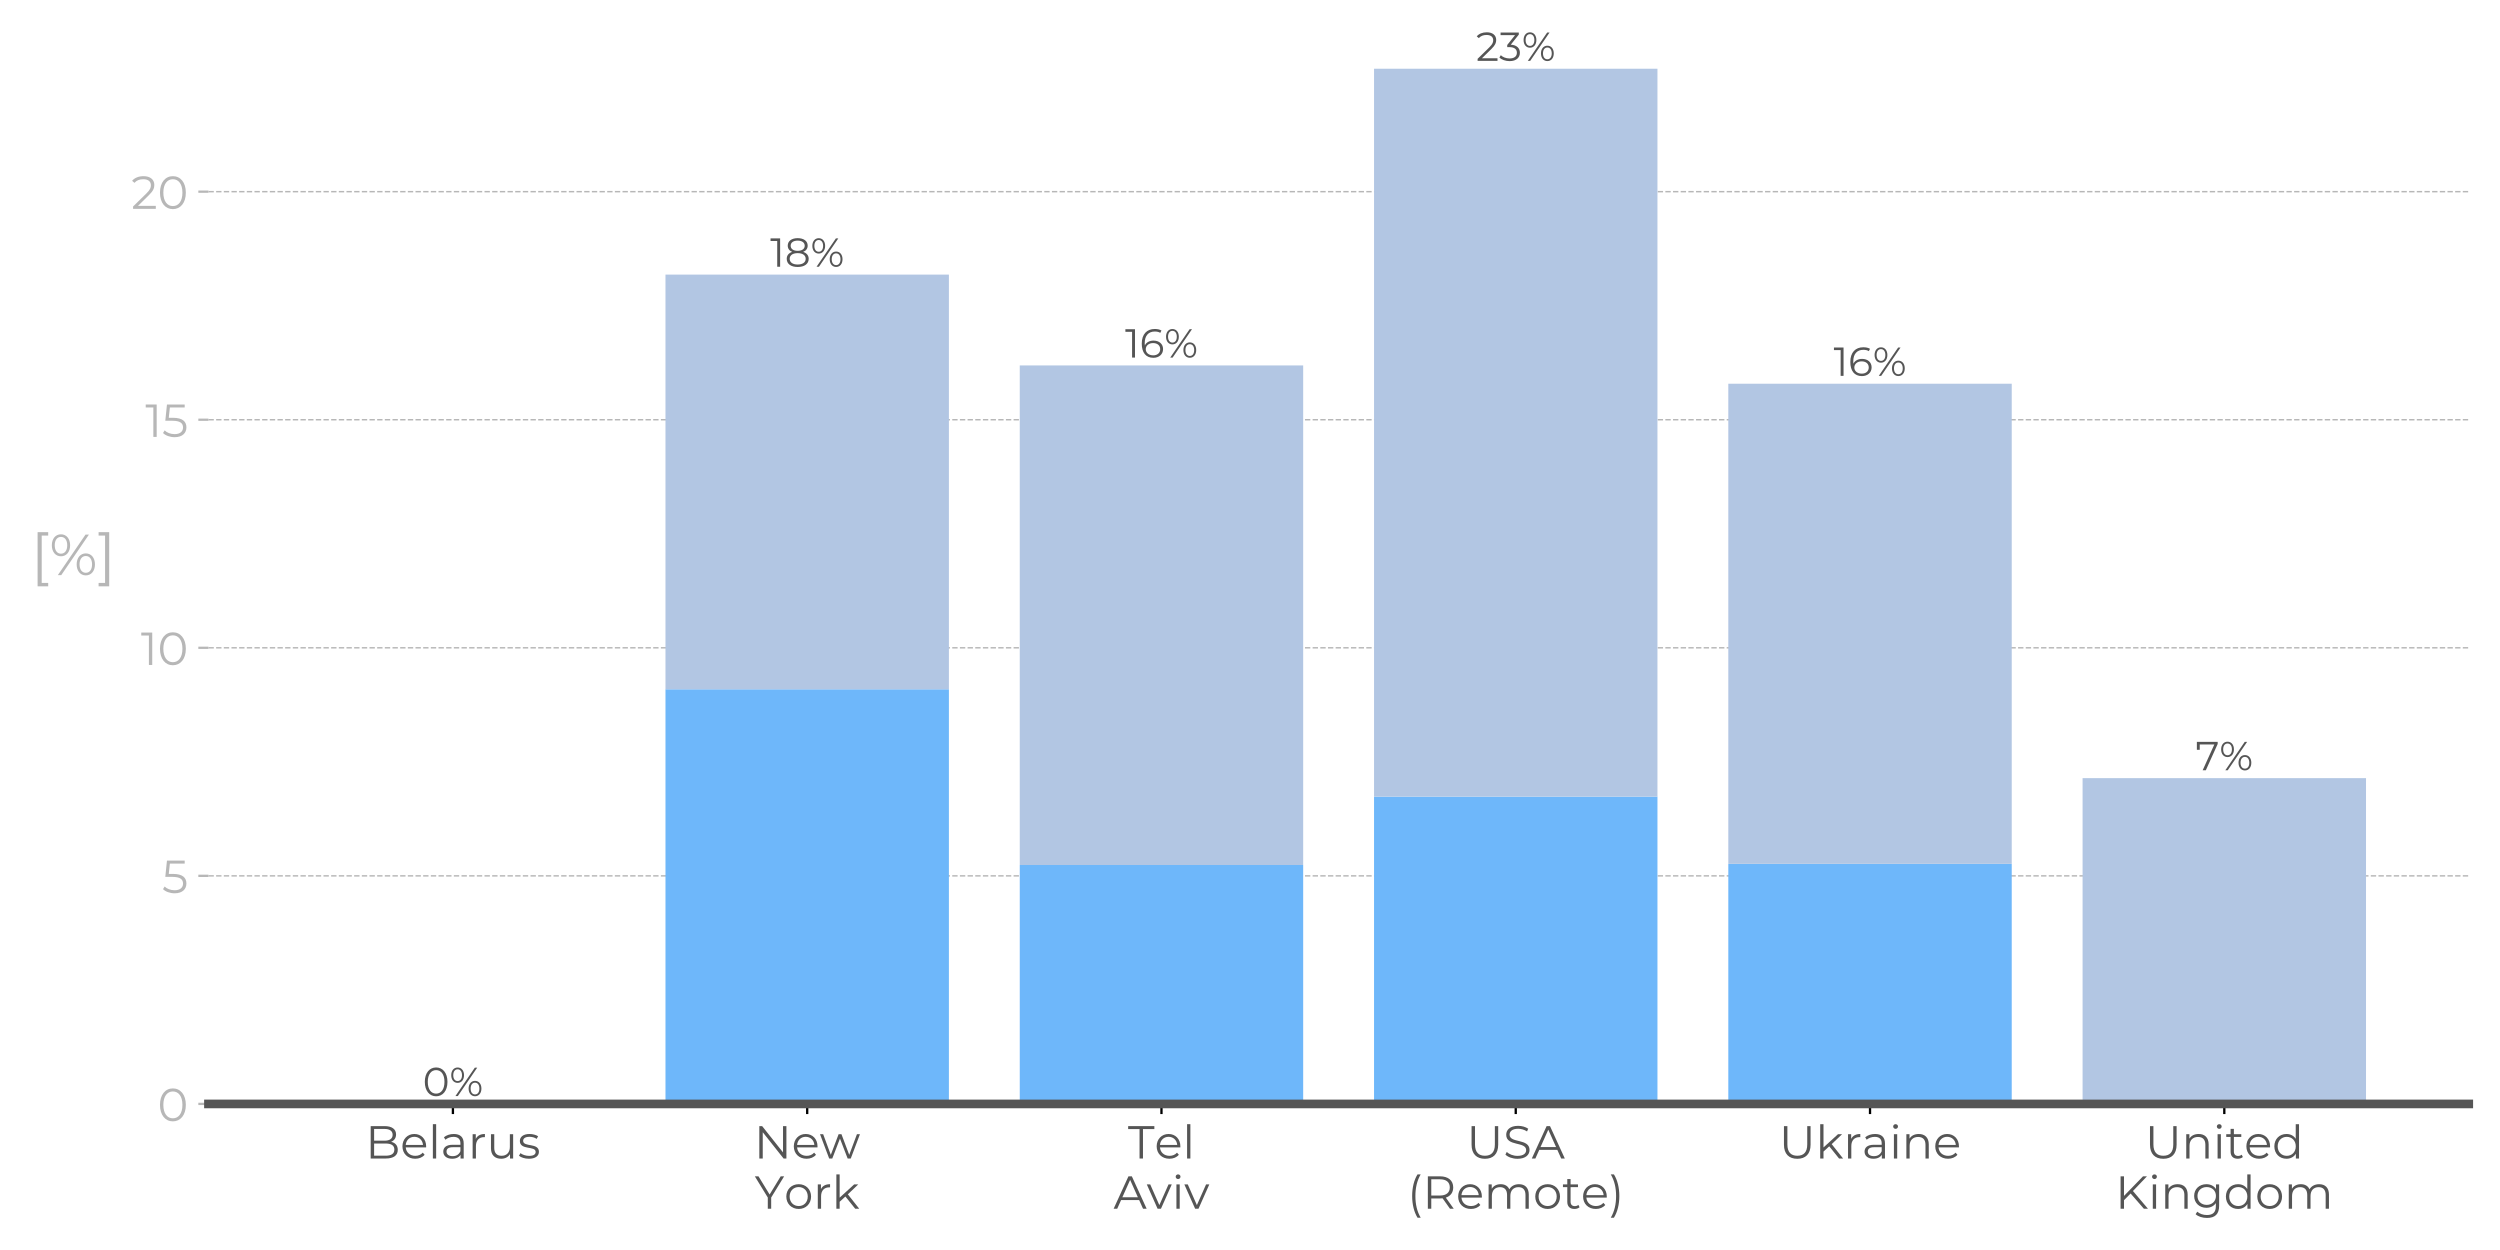
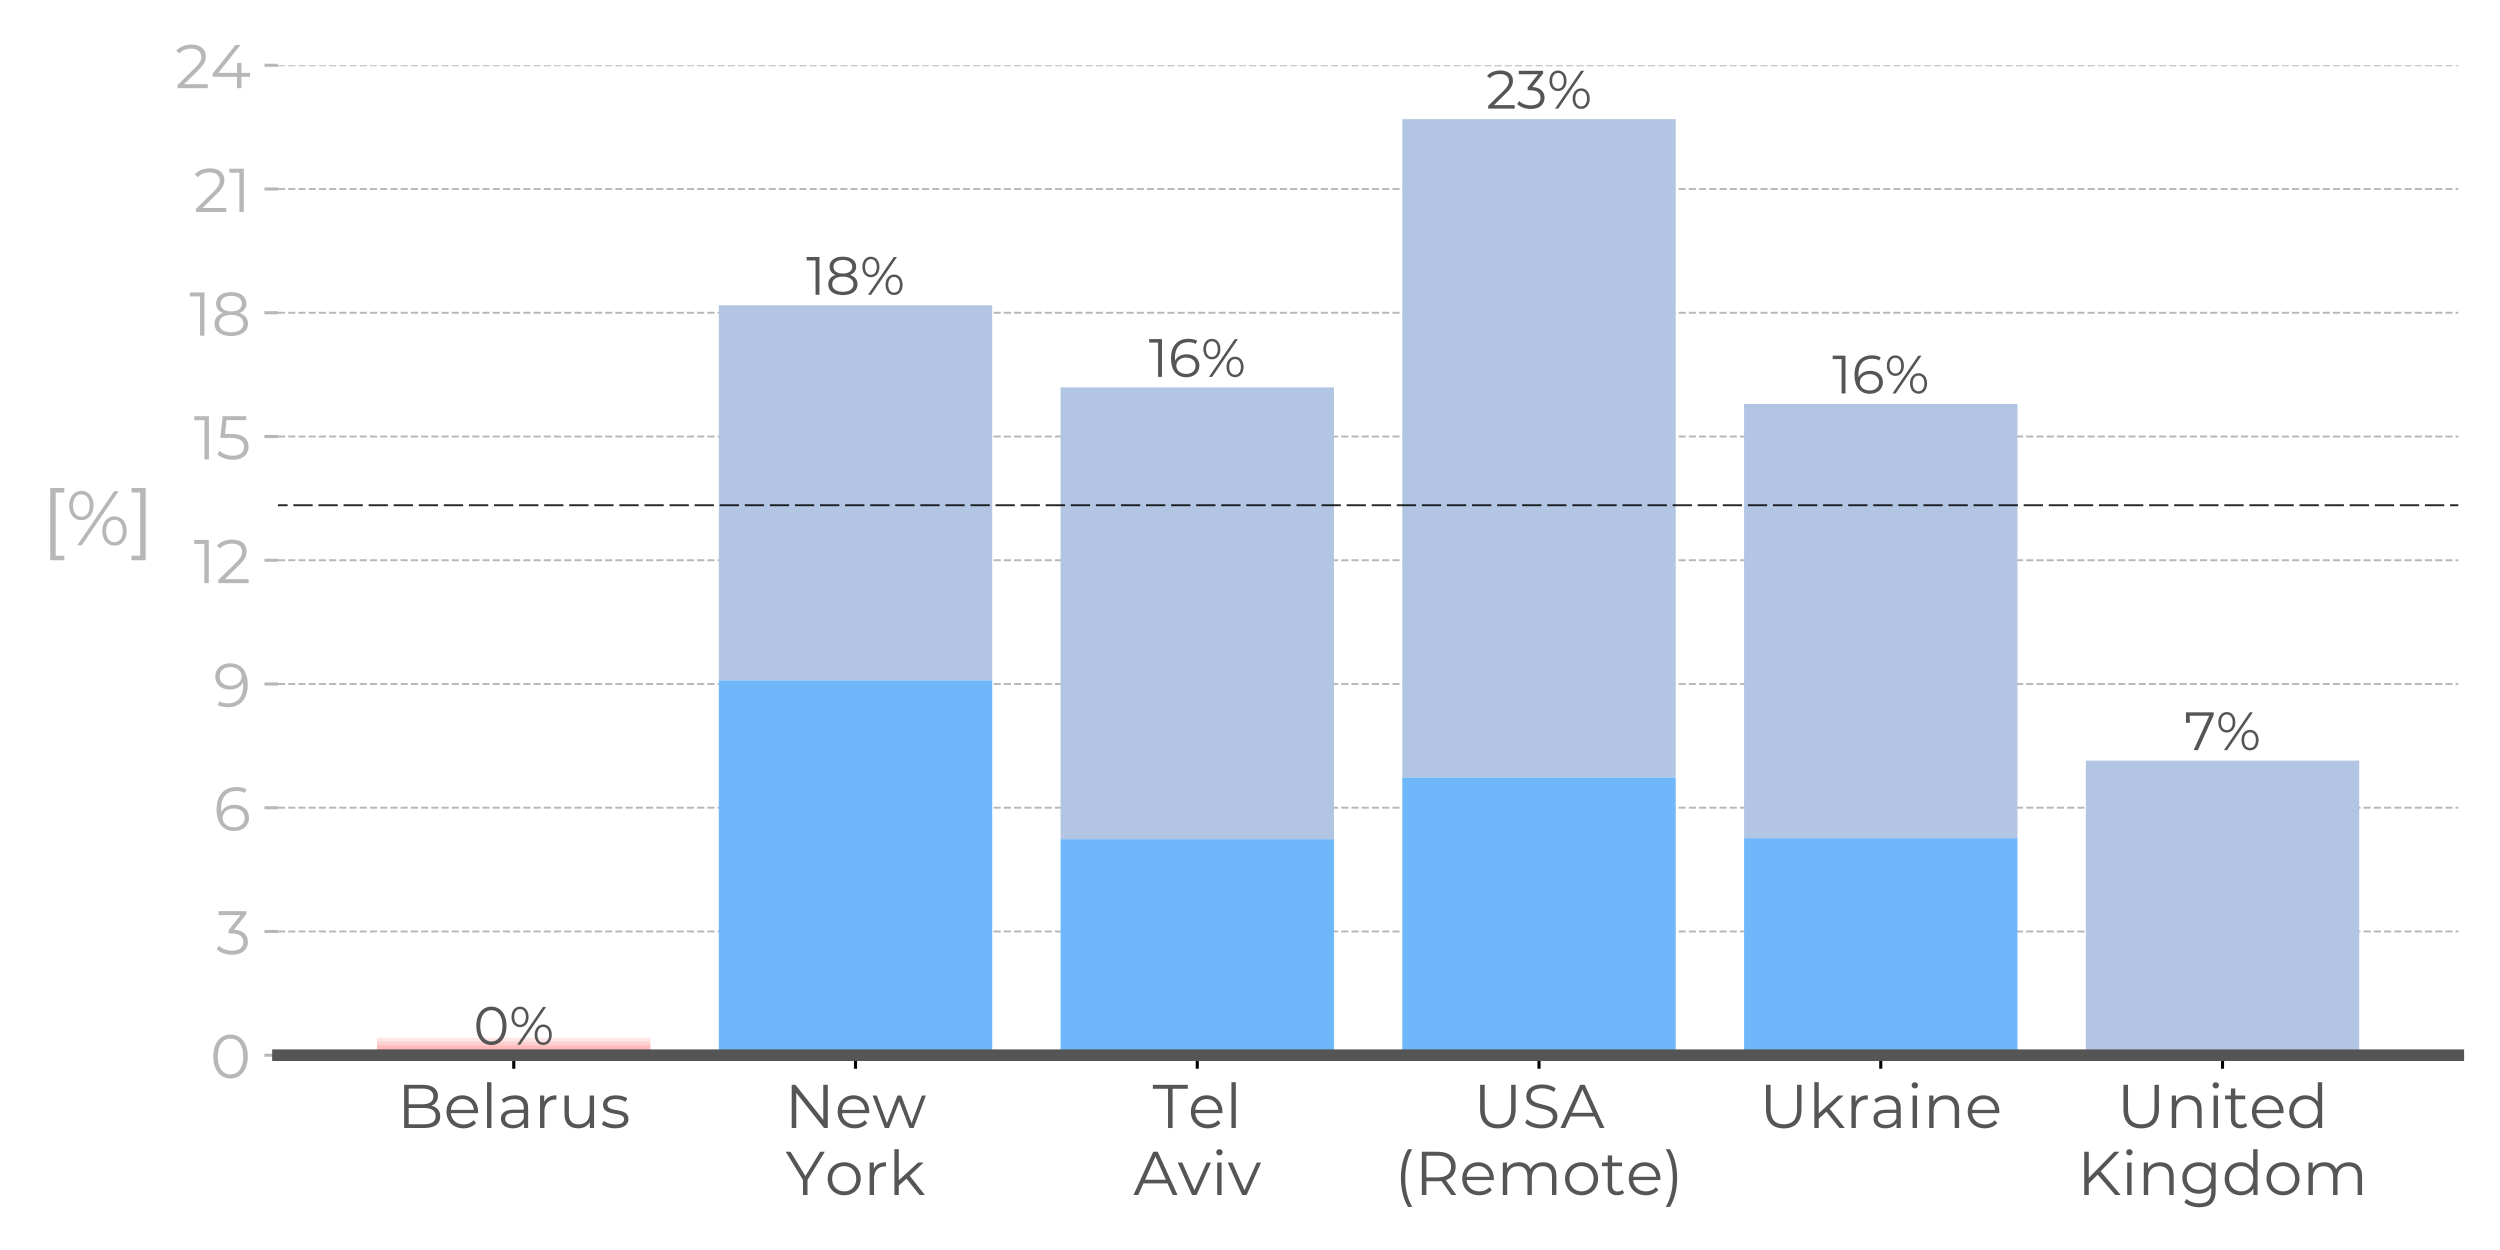
- <svg xmlns="http://www.w3.org/2000/svg" xmlns:xlink="http://www.w3.org/1999/xlink" width="864pt" height="432pt" viewBox="0 0 864 432" version="1.1">
+ <svg xmlns="http://www.w3.org/2000/svg" xmlns:xlink="http://www.w3.org/1999/xlink" width="648pt" height="324pt" viewBox="0 0 648 324" version="1.1">
  <defs>
    <style type="text/css">*{stroke-linejoin: round; stroke-linecap: butt}</style>
  </defs>
  <g id="figure_1">
    <g id="patch_1">
-       <path d="M 0 432  L 864 432  L 864 0  L 0 0  L 0 432  z " style="fill: none" />
+       <path d="M 0 324  L 648 324  L 648 0  L 0 0  L 0 324  z " style="fill: none" />
    </g>
    <g id="axes_1">
      <g id="patch_2">
-         <path d="M 72.045 381.512  L 853.2 381.512  L 853.2 23.76  L 72.045 23.76  L 72.045 381.512  z " style="fill: none" />
+         <path d="M 72.045 273.512  L 637.2 273.512  L 637.2 16.92  L 72.045 16.92  L 72.045 273.512  z " style="fill: none" />
      </g>
      <g id="matplotlib.axis_1">
        <g id="xtick_1">
          <g id="line2d_1">
            <defs>
-               <path id="m9868507b69" d="M 0 0  L 0 3.5  " style="stroke: #000000; stroke-width: 0.8" />
+               <path id="m5e2064a563" d="M 0 0  L 0 3.5  " style="stroke: #000000; stroke-width: 0.8" />
            </defs>
            <g>
-               <use xlink:href="#m9868507b69" x="156.527" y="381.512" style="stroke: #000000; stroke-width: 0.8" />
+               <use xlink:href="#m5e2064a563" x="133.167" y="273.512" style="stroke: #000000; stroke-width: 0.8" />
            </g>
          </g>
          <g id="text_1">
-             <g style="fill: #555555" transform="translate(126.286 400.3845)scale(0.16 -0.16)">
+             <g style="fill: #555555" transform="translate(102.9255 292.3845)scale(0.16 -0.16)">
              <defs>
                <path id="Montserrat-Regular-42" d="M 3552 2310  C 3962 2477 4237 2816 4237 3328  C 4237 4058 3661 4480 2662 4480  L 730 4480  L 730 0  L 2790 0  C 3910 0 4474 435 4474 1197  C 4474 1805 4128 2182 3552 2310  z M 2630 4090  C 3347 4090 3763 3814 3763 3277  C 3763 2739 3347 2464 2630 2464  L 1203 2464  L 1203 4090  L 2630 4090  z M 2784 390  L 1203 390  L 1203 2074  L 2784 2074  C 3571 2074 4000 1818 4000 1235  C 4000 646 3571 390 2784 390  z " transform="scale(0.015625)" />
                <path id="Montserrat-Regular-65" d="M 3571 1683  C 3571 2694 2886 3392 1939 3392  C 992 3392 294 2682 294 1683  C 294 685 1011 -32 2061 -32  C 2592 -32 3059 160 3360 518  L 3104 813  C 2848 518 2483 371 2074 371  C 1338 371 800 838 749 1542  L 3565 1542  C 3565 1594 3571 1645 3571 1683  z M 1939 3002  C 2598 3002 3078 2541 3136 1882  L 749 1882  C 806 2541 1286 3002 1939 3002  z " transform="scale(0.015625)" />
                <path id="Montserrat-Regular-6c" d="M 634 0  L 1088 0  L 1088 4749  L 634 4749  L 634 0  z " transform="scale(0.015625)" />
                <path id="Montserrat-Regular-61" d="M 1811 3392  C 1280 3392 781 3226 442 2938  L 646 2598  C 922 2842 1331 2995 1766 2995  C 2394 2995 2720 2682 2720 2106  L 2720 1901  L 1651 1901  C 685 1901 352 1466 352 947  C 352 365 819 -32 1581 -32  C 2138 -32 2534 179 2739 525  L 2739 0  L 3174 0  L 3174 2086  C 3174 2957 2682 3392 1811 3392  z M 1651 326  C 1114 326 800 570 800 960  C 800 1306 1011 1562 1664 1562  L 2720 1562  L 2720 1011  C 2541 570 2163 326 1651 326  z " transform="scale(0.015625)" />
                <path id="Montserrat-Regular-72" d="M 1069 2707  L 1069 3366  L 634 3366  L 634 0  L 1088 0  L 1088 1715  C 1088 2509 1517 2957 2221 2957  C 2253 2957 2291 2950 2330 2950  L 2330 3392  C 1709 3392 1280 3155 1069 2707  z " transform="scale(0.015625)" />
                <path id="Montserrat-Regular-75" d="M 3213 3366  L 3213 1600  C 3213 832 2771 378 2067 378  C 1427 378 1056 742 1056 1459  L 1056 3366  L 602 3366  L 602 1414  C 602 448 1165 -32 2022 -32  C 2560 -32 2995 205 3232 614  L 3232 0  L 3667 0  L 3667 3366  L 3213 3366  z " transform="scale(0.015625)" />
                <path id="Montserrat-Regular-73" d="M 1536 -32  C 2413 -32 2925 346 2925 928  C 2925 2221 742 1536 742 2445  C 742 2765 1011 3002 1619 3002  C 1965 3002 2317 2918 2611 2714  L 2810 3078  C 2528 3270 2054 3392 1619 3392  C 762 3392 288 2982 288 2432  C 288 1101 2470 1792 2470 915  C 2470 582 2208 365 1568 365  C 1094 365 640 531 371 742  L 166 384  C 442 147 979 -32 1536 -32  z " transform="scale(0.015625)" />
              </defs>
              <use xlink:href="#Montserrat-Regular-42" />
              <use xlink:href="#Montserrat-Regular-65" x="75.4" />
              <use xlink:href="#Montserrat-Regular-6c" x="135.8" />
              <use xlink:href="#Montserrat-Regular-61" x="162.7" />
              <use xlink:href="#Montserrat-Regular-72" x="221.7" />
              <use xlink:href="#Montserrat-Regular-75" x="261.8" />
              <use xlink:href="#Montserrat-Regular-73" x="329.1" />
            </g>
          </g>
        </g>
        <g id="xtick_2">
          <g id="line2d_2">
            <g>
-               <use xlink:href="#m9868507b69" x="278.965" y="381.512" style="stroke: #000000; stroke-width: 0.8" />
+               <use xlink:href="#m5e2064a563" x="221.749" y="273.512" style="stroke: #000000; stroke-width: 0.8" />
            </g>
          </g>
          <g id="text_2">
-             <g style="fill: #555555" transform="translate(260.5966 400.3845)scale(0.16 -0.16)">
+             <g style="fill: #555555" transform="translate(203.3803 292.3845)scale(0.16 -0.16)">
              <defs>
                <path id="Montserrat-Regular-4e" d="M 4006 4480  L 4006 845  L 1120 4480  L 730 4480  L 730 0  L 1203 0  L 1203 3635  L 4083 0  L 4474 0  L 4474 4480  L 4006 4480  z " transform="scale(0.015625)" />
                <path id="Montserrat-Regular-77" d="M 5158 3366  L 4090 506  L 3014 3366  L 2624 3366  L 1542 506  L 486 3366  L 51 3366  L 1318 0  L 1747 0  L 2810 2758  L 3872 0  L 4301 0  L 5574 3366  L 5158 3366  z " transform="scale(0.015625)" />
              </defs>
              <use xlink:href="#Montserrat-Regular-4e" />
              <use xlink:href="#Montserrat-Regular-65" x="81.3" />
              <use xlink:href="#Montserrat-Regular-77" x="141.7" />
            </g>
-             <g style="fill: #555555" transform="translate(260.8541 417.7365)scale(0.16 -0.16)">
+             <g style="fill: #555555" transform="translate(203.6378 309.7365)scale(0.16 -0.16)">
              <defs>
                <path id="Montserrat-Regular-59" d="M 4058 4480  L 3584 4480  L 2048 1965  L 512 4480  L 6 4480  L 1798 1549  L 1798 0  L 2266 0  L 2266 1549  L 4058 4480  z " transform="scale(0.015625)" />
                <path id="Montserrat-Regular-6f" d="M 2010 -32  C 2995 -32 3718 685 3718 1683  C 3718 2682 2995 3392 2010 3392  C 1024 3392 294 2682 294 1683  C 294 685 1024 -32 2010 -32  z M 2010 371  C 1293 371 755 896 755 1683  C 755 2470 1293 2995 2010 2995  C 2726 2995 3258 2470 3258 1683  C 3258 896 2726 371 2010 371  z " transform="scale(0.015625)" />
                <path id="Montserrat-Regular-6b" d="M 3238 0  L 3795 0  L 2221 1990  L 3661 3366  L 3098 3366  L 1088 1530  L 1088 4749  L 634 4749  L 634 0  L 1088 0  L 1088 960  L 1882 1690  L 3238 0  z " transform="scale(0.015625)" />
              </defs>
              <use xlink:href="#Montserrat-Regular-59" />
              <use xlink:href="#Montserrat-Regular-6f" x="63.5" />
              <use xlink:href="#Montserrat-Regular-72" x="126.2" />
              <use xlink:href="#Montserrat-Regular-6b" x="166.3" />
            </g>
          </g>
        </g>
        <g id="xtick_3">
          <g id="line2d_3">
            <g>
-               <use xlink:href="#m9868507b69" x="401.403" y="381.512" style="stroke: #000000; stroke-width: 0.8" />
+               <use xlink:href="#m5e2064a563" x="310.331" y="273.512" style="stroke: #000000; stroke-width: 0.8" />
            </g>
          </g>
          <g id="text_3">
-             <g style="fill: #555555" transform="translate(389.826 400.3845)scale(0.16 -0.16)">
+             <g style="fill: #555555" transform="translate(298.7539 292.3845)scale(0.16 -0.16)">
              <defs>
                <path id="Montserrat-Regular-54" d="M 1600 0  L 2074 0  L 2074 4070  L 3648 4070  L 3648 4480  L 26 4480  L 26 4070  L 1600 4070  L 1600 0  z " transform="scale(0.015625)" />
              </defs>
              <use xlink:href="#Montserrat-Regular-54" />
              <use xlink:href="#Montserrat-Regular-65" x="57.4" />
              <use xlink:href="#Montserrat-Regular-6c" x="117.8" />
            </g>
-             <g style="fill: #555555" transform="translate(384.8422 417.7365)scale(0.16 -0.16)">
+             <g style="fill: #555555" transform="translate(293.7701 309.7365)scale(0.16 -0.16)">
              <defs>
                <path id="Montserrat-Regular-41" d="M 4077 0  L 4576 0  L 2528 4480  L 2061 4480  L 13 0  L 506 0  L 1043 1197  L 3539 1197  L 4077 0  z M 1216 1581  L 2291 3987  L 3366 1581  L 1216 1581  z " transform="scale(0.015625)" />
                <path id="Montserrat-Regular-76" d="M 3014 3366  L 1741 499  L 480 3366  L 6 3366  L 1498 0  L 1965 0  L 3462 3366  L 3014 3366  z " transform="scale(0.015625)" />
                <path id="Montserrat-Regular-69" d="M 864 4102  C 1056 4102 1197 4250 1197 4435  C 1197 4608 1050 4749 864 4749  C 678 4749 531 4602 531 4429  C 531 4250 678 4102 864 4102  z M 634 0  L 1088 0  L 1088 3366  L 634 3366  L 634 0  z " transform="scale(0.015625)" />
              </defs>
              <use xlink:href="#Montserrat-Regular-41" />
              <use xlink:href="#Montserrat-Regular-76" x="71.7" />
              <use xlink:href="#Montserrat-Regular-69" x="125.9" />
              <use xlink:href="#Montserrat-Regular-76" x="152.8" />
            </g>
          </g>
        </g>
        <g id="xtick_4">
          <g id="line2d_4">
            <g>
-               <use xlink:href="#m9868507b69" x="523.842" y="381.512" style="stroke: #000000; stroke-width: 0.8" />
+               <use xlink:href="#m5e2064a563" x="398.914" y="273.512" style="stroke: #000000; stroke-width: 0.8" />
            </g>
          </g>
          <g id="text_4">
-             <g style="fill: #555555" transform="translate(506.849 400.3845)scale(0.16 -0.16)">
+             <g style="fill: #555555" transform="translate(381.9211 292.3845)scale(0.16 -0.16)">
              <defs>
                <path id="Montserrat-Regular-55" d="M 2534 -38  C 3680 -38 4371 627 4371 1914  L 4371 4480  L 3910 4480  L 3910 1933  C 3910 870 3411 384 2534 384  C 1664 384 1165 870 1165 1933  L 1165 4480  L 691 4480  L 691 1914  C 691 627 1389 -38 2534 -38  z " transform="scale(0.015625)" />
                <path id="Montserrat-Regular-53" d="M 1965 -38  C 3110 -38 3635 525 3635 1184  C 3635 2816 877 2074 877 3302  C 877 3750 1242 4115 2061 4115  C 2458 4115 2906 3994 3290 3744  L 3450 4122  C 3091 4371 2566 4518 2061 4518  C 922 4518 410 3949 410 3290  C 410 1632 3168 2387 3168 1158  C 3168 717 2803 365 1965 365  C 1376 365 806 595 486 909  L 301 544  C 634 198 1293 -38 1965 -38  z " transform="scale(0.015625)" />
              </defs>
              <use xlink:href="#Montserrat-Regular-55" />
              <use xlink:href="#Montserrat-Regular-53" x="79.2" />
              <use xlink:href="#Montserrat-Regular-41" x="140.7" />
            </g>
-             <g style="fill: #555555" transform="translate(486.3765 417.7365)scale(0.16 -0.16)">
+             <g style="fill: #555555" transform="translate(361.4486 309.7365)scale(0.16 -0.16)">
              <defs>
                <path id="Montserrat-Regular-28" d="M 1408 -1242  L 1843 -1242  C 1338 -365 1114 614 1114 1754  C 1114 2893 1338 3872 1843 4749  L 1408 4749  C 934 3987 666 2931 666 1754  C 666 576 934 -467 1408 -1242  z " transform="scale(0.015625)" />
                <path id="Montserrat-Regular-52" d="M 4307 0  L 3213 1536  C 3866 1747 4237 2240 4237 2944  C 4237 3904 3546 4480 2406 4480  L 730 4480  L 730 0  L 1203 0  L 1203 1421  L 2406 1421  C 2534 1421 2650 1427 2765 1440  L 3789 0  L 4307 0  z M 2394 1824  L 1203 1824  L 1203 4070  L 2394 4070  C 3290 4070 3763 3661 3763 2944  C 3763 2240 3290 1824 2394 1824  z " transform="scale(0.015625)" />
                <path id="Montserrat-Regular-6d" d="M 4832 3392  C 4224 3392 3744 3117 3501 2682  C 3296 3155 2861 3392 2304 3392  C 1741 3392 1306 3155 1069 2752  L 1069 3366  L 634 3366  L 634 0  L 1088 0  L 1088 1766  C 1088 2534 1530 2982 2214 2982  C 2829 2982 3187 2618 3187 1907  L 3187 0  L 3642 0  L 3642 1766  C 3642 2534 4077 2982 4768 2982  C 5376 2982 5734 2618 5734 1907  L 5734 0  L 6189 0  L 6189 1952  C 6189 2918 5651 3392 4832 3392  z " transform="scale(0.015625)" />
                <path id="Montserrat-Regular-74" d="M 2246 531  C 2118 416 1933 358 1747 358  C 1370 358 1165 576 1165 973  L 1165 2982  L 2189 2982  L 2189 3366  L 1165 3366  L 1165 4102  L 710 4102  L 710 3366  L 109 3366  L 109 2982  L 710 2982  L 710 947  C 710 326 1062 -32 1696 -32  C 1958 -32 2227 45 2406 205  L 2246 531  z " transform="scale(0.015625)" />
                <path id="Montserrat-Regular-29" d="M 691 -1242  C 1171 -467 1440 576 1440 1754  C 1440 2931 1171 3987 691 4749  L 256 4749  C 768 3872 992 2893 992 1754  C 992 614 768 -365 256 -1242  L 691 -1242  z " transform="scale(0.015625)" />
              </defs>
              <use xlink:href="#Montserrat-Regular-28" />
              <use xlink:href="#Montserrat-Regular-52" x="32.9" />
              <use xlink:href="#Montserrat-Regular-65" x="105.2" />
              <use xlink:href="#Montserrat-Regular-6d" x="165.6" />
              <use xlink:href="#Montserrat-Regular-6f" x="271.7" />
              <use xlink:href="#Montserrat-Regular-74" x="334.4" />
              <use xlink:href="#Montserrat-Regular-65" x="375" />
              <use xlink:href="#Montserrat-Regular-29" x="435.4" />
            </g>
          </g>
        </g>
        <g id="xtick_5">
          <g id="line2d_5">
            <g>
-               <use xlink:href="#m9868507b69" x="646.28" y="381.512" style="stroke: #000000; stroke-width: 0.8" />
+               <use xlink:href="#m5e2064a563" x="487.496" y="273.512" style="stroke: #000000; stroke-width: 0.8" />
            </g>
          </g>
          <g id="text_5">
-             <g style="fill: #555555" transform="translate(614.8071 400.3845)scale(0.16 -0.16)">
+             <g style="fill: #555555" transform="translate(456.0234 292.3845)scale(0.16 -0.16)">
              <defs>
                <path id="Montserrat-Regular-6e" d="M 2349 3392  C 1766 3392 1312 3155 1069 2746  L 1069 3366  L 634 3366  L 634 0  L 1088 0  L 1088 1766  C 1088 2534 1542 2982 2266 2982  C 2906 2982 3277 2618 3277 1907  L 3277 0  L 3731 0  L 3731 1952  C 3731 2918 3168 3392 2349 3392  z " transform="scale(0.015625)" />
              </defs>
              <use xlink:href="#Montserrat-Regular-55" />
              <use xlink:href="#Montserrat-Regular-6b" x="79.2" />
              <use xlink:href="#Montserrat-Regular-72" x="139.3" />
              <use xlink:href="#Montserrat-Regular-61" x="179.4" />
              <use xlink:href="#Montserrat-Regular-69" x="238.4" />
              <use xlink:href="#Montserrat-Regular-6e" x="265.3" />
              <use xlink:href="#Montserrat-Regular-65" x="333" />
            </g>
          </g>
        </g>
        <g id="xtick_6">
          <g id="line2d_6">
            <g>
-               <use xlink:href="#m9868507b69" x="768.718" y="381.512" style="stroke: #000000; stroke-width: 0.8" />
+               <use xlink:href="#m5e2064a563" x="576.078" y="273.512" style="stroke: #000000; stroke-width: 0.8" />
            </g>
          </g>
          <g id="text_6">
-             <g style="fill: #555555" transform="translate(741.309 400.3845)scale(0.16 -0.16)">
+             <g style="fill: #555555" transform="translate(548.6695 292.3845)scale(0.16 -0.16)">
              <defs>
                <path id="Montserrat-Regular-64" d="M 3251 4749  L 3251 2726  C 2970 3162 2509 3392 1971 3392  C 1011 3392 294 2701 294 1683  C 294 666 1011 -32 1971 -32  C 2528 -32 2995 211 3270 666  L 3270 0  L 3706 0  L 3706 4749  L 3251 4749  z M 2010 371  C 1293 371 755 896 755 1683  C 755 2470 1293 2995 2010 2995  C 2720 2995 3258 2470 3258 1683  C 3258 896 2720 371 2010 371  z " transform="scale(0.015625)" />
              </defs>
              <use xlink:href="#Montserrat-Regular-55" />
              <use xlink:href="#Montserrat-Regular-6e" x="79.2" />
              <use xlink:href="#Montserrat-Regular-69" x="146.9" />
              <use xlink:href="#Montserrat-Regular-74" x="173.8" />
              <use xlink:href="#Montserrat-Regular-65" x="214.4" />
              <use xlink:href="#Montserrat-Regular-64" x="274.8" />
            </g>
-             <g style="fill: #555555" transform="translate(731.0465 417.7365)scale(0.16 -0.16)">
+             <g style="fill: #555555" transform="translate(538.407 309.7365)scale(0.16 -0.16)">
              <defs>
                <path id="Montserrat-Regular-4b" d="M 3949 0  L 4512 0  L 2438 2451  L 4378 4480  L 3834 4480  L 1203 1773  L 1203 4480  L 730 4480  L 730 0  L 1203 0  L 1203 1178  L 2118 2106  L 3949 0  z " transform="scale(0.015625)" />
                <path id="Montserrat-Regular-67" d="M 3315 3366  L 3315 2720  C 3034 3162 2547 3392 1984 3392  C 1024 3392 294 2733 294 1766  C 294 800 1024 128 1984 128  C 2534 128 3014 352 3296 781  L 3296 352  C 3296 -480 2906 -870 2054 -870  C 1536 -870 1050 -698 730 -410  L 499 -755  C 851 -1088 1453 -1274 2067 -1274  C 3181 -1274 3750 -749 3750 410  L 3750 3366  L 3315 3366  z M 2029 531  C 1286 531 755 1037 755 1766  C 755 2496 1286 2995 2029 2995  C 2771 2995 3309 2496 3309 1766  C 3309 1037 2771 531 2029 531  z " transform="scale(0.015625)" />
              </defs>
              <use xlink:href="#Montserrat-Regular-4b" />
              <use xlink:href="#Montserrat-Regular-69" x="71.1" />
              <use xlink:href="#Montserrat-Regular-6e" x="98" />
              <use xlink:href="#Montserrat-Regular-67" x="165.7" />
              <use xlink:href="#Montserrat-Regular-64" x="234.3" />
              <use xlink:href="#Montserrat-Regular-6f" x="302.1" />
              <use xlink:href="#Montserrat-Regular-6d" x="364.8" />
            </g>
          </g>
        </g>
      </g>
      <g id="matplotlib.axis_2">
        <g id="ytick_1">
          <g id="line2d_7">
-             <path d="M 72.045 381.512  L 853.2 381.512  " clip-path="url(#p4c9f1d68a5)" style="fill: none; stroke-dasharray: 1.85,0.8; stroke-dashoffset: 0; stroke: #b7b7b7; stroke-width: 0.5" />
+             <path d="M 72.045 273.512  L 637.2 273.512  " clip-path="url(#pfeb84c67f5)" style="fill: none; stroke-dasharray: 1.85,0.8; stroke-dashoffset: 0; stroke: #b7b7b7; stroke-width: 0.5" />
          </g>
          <g id="line2d_8">
            <defs>
-               <path id="m7c249b0aed" d="M 0 0  L -3.5 0  " style="stroke: #b7b7b7; stroke-width: 0.8" />
+               <path id="m03d2b6bbf5" d="M 0 0  L -3.5 0  " style="stroke: #b7b7b7; stroke-width: 0.8" />
            </defs>
            <g>
-               <use xlink:href="#m7c249b0aed" x="72.045" y="381.512" style="fill: #b7b7b7; stroke: #b7b7b7; stroke-width: 0.8" />
+               <use xlink:href="#m03d2b6bbf5" x="72.045" y="273.512" style="fill: #b7b7b7; stroke: #b7b7b7; stroke-width: 0.8" />
            </g>
          </g>
          <g id="text_7">
-             <g style="fill: #b7b7b7" transform="translate(54.4525 387.4482)scale(0.16 -0.16)">
+             <g style="fill: #b7b7b7" transform="translate(54.4525 279.4482)scale(0.16 -0.16)">
              <defs>
                <path id="Montserrat-Regular-30" d="M 2118 -38  C 3155 -38 3910 813 3910 2240  C 3910 3667 3155 4518 2118 4518  C 1082 4518 333 3667 333 2240  C 333 813 1082 -38 2118 -38  z M 2118 384  C 1338 384 800 1043 800 2240  C 800 3437 1338 4096 2118 4096  C 2899 4096 3437 3437 3437 2240  C 3437 1043 2899 384 2118 384  z " transform="scale(0.015625)" />
              </defs>
              <use xlink:href="#Montserrat-Regular-30" />
            </g>
          </g>
        </g>
        <g id="ytick_2">
          <g id="line2d_9">
-             <path d="M 72.045 302.695  L 853.2 302.695  " clip-path="url(#p4c9f1d68a5)" style="fill: none; stroke-dasharray: 1.85,0.8; stroke-dashoffset: 0; stroke: #b7b7b7; stroke-width: 0.5" />
+             <path d="M 72.045 241.438  L 637.2 241.438  " clip-path="url(#pfeb84c67f5)" style="fill: none; stroke-dasharray: 1.85,0.8; stroke-dashoffset: 0; stroke: #b7b7b7; stroke-width: 0.5" />
          </g>
          <g id="line2d_10">
            <g>
-               <use xlink:href="#m7c249b0aed" x="72.045" y="302.695" style="fill: #b7b7b7; stroke: #b7b7b7; stroke-width: 0.8" />
+               <use xlink:href="#m03d2b6bbf5" x="72.045" y="241.438" style="fill: #b7b7b7; stroke: #b7b7b7; stroke-width: 0.8" />
            </g>
          </g>
          <g id="text_8">
-             <g style="fill: #b7b7b7" transform="translate(55.99 308.631)scale(0.16 -0.16)">
-               <defs>
-                 <path id="Montserrat-Regular-35" d="M 1510 2643  L 934 2643  L 1088 4070  L 3136 4070  L 3136 4480  L 685 4480  L 454 2234  L 1408 2234  C 2547 2234 2906 1875 2906 1299  C 2906 755 2502 384 1741 384  C 1165 384 653 602 365 902  L 141 538  C 486 186 1101 -38 1747 -38  C 2842 -38 3373 557 3373 1318  C 3373 2112 2861 2643 1510 2643  z " transform="scale(0.015625)" />
-               </defs>
-               <use xlink:href="#Montserrat-Regular-35" />
+             <g style="fill: #b7b7b7" transform="translate(56.02 247.3742)scale(0.16 -0.16)">
+               <defs>
+                 <path id="Montserrat-Regular-33" d="M 1856 2560  L 3123 4154  L 3123 4480  L 243 4480  L 243 4070  L 2534 4070  L 1293 2515  L 1293 2176  L 1613 2176  C 2445 2176 2822 1824 2822 1286  C 2822 730 2413 384 1670 384  C 1088 384 570 602 282 902  L 58 538  C 403 186 1024 -38 1670 -38  C 2752 -38 3296 538 3296 1286  C 3296 2003 2816 2509 1856 2560  z " transform="scale(0.015625)" />
+               </defs>
+               <use xlink:href="#Montserrat-Regular-33" />
            </g>
          </g>
        </g>
        <g id="ytick_3">
          <g id="line2d_11">
-             <path d="M 72.045 223.878  L 853.2 223.878  " clip-path="url(#p4c9f1d68a5)" style="fill: none; stroke-dasharray: 1.85,0.8; stroke-dashoffset: 0; stroke: #b7b7b7; stroke-width: 0.5" />
+             <path d="M 72.045 209.364  L 637.2 209.364  " clip-path="url(#pfeb84c67f5)" style="fill: none; stroke-dasharray: 1.85,0.8; stroke-dashoffset: 0; stroke: #b7b7b7; stroke-width: 0.5" />
          </g>
          <g id="line2d_12">
            <g>
-               <use xlink:href="#m7c249b0aed" x="72.045" y="223.878" style="fill: #b7b7b7; stroke: #b7b7b7; stroke-width: 0.8" />
+               <use xlink:href="#m03d2b6bbf5" x="72.045" y="209.364" style="fill: #b7b7b7; stroke: #b7b7b7; stroke-width: 0.8" />
            </g>
          </g>
          <g id="text_9">
-             <g style="fill: #b7b7b7" transform="translate(48.6775 229.8138)scale(0.16 -0.16)">
-               <defs>
-                 <path id="Montserrat-Regular-31" d="M 58 4480  L 58 4070  L 1114 4070  L 1114 0  L 1574 0  L 1574 4480  L 58 4480  z " transform="scale(0.015625)" />
-               </defs>
-               <use xlink:href="#Montserrat-Regular-31" />
-               <use xlink:href="#Montserrat-Regular-30" x="36.1" />
+             <g style="fill: #b7b7b7" transform="translate(55.3 215.3003)scale(0.16 -0.16)">
+               <defs>
+                 <path id="Montserrat-Regular-36" d="M 2189 2682  C 1568 2682 1043 2406 819 1914  C 806 2048 800 2176 800 2278  C 800 3494 1421 4115 2387 4115  C 2720 4115 3027 4058 3258 3904  L 3443 4275  C 3162 4448 2784 4518 2381 4518  C 1165 4518 333 3725 333 2202  C 333 787 979 -38 2170 -38  C 3040 -38 3699 499 3699 1338  C 3699 2157 3078 2682 2189 2682  z M 2150 352  C 1376 352 966 819 966 1312  C 966 1869 1434 2291 2118 2291  C 2810 2291 3245 1914 3245 1325  C 3245 730 2797 352 2150 352  z " transform="scale(0.015625)" />
+               </defs>
+               <use xlink:href="#Montserrat-Regular-36" />
            </g>
          </g>
        </g>
        <g id="ytick_4">
          <g id="line2d_13">
-             <path d="M 72.045 145.06  L 853.2 145.06  " clip-path="url(#p4c9f1d68a5)" style="fill: none; stroke-dasharray: 1.85,0.8; stroke-dashoffset: 0; stroke: #b7b7b7; stroke-width: 0.5" />
+             <path d="M 72.045 177.29  L 637.2 177.29  " clip-path="url(#pfeb84c67f5)" style="fill: none; stroke-dasharray: 1.85,0.8; stroke-dashoffset: 0; stroke: #b7b7b7; stroke-width: 0.5" />
          </g>
          <g id="line2d_14">
            <g>
-               <use xlink:href="#m7c249b0aed" x="72.045" y="145.06" style="fill: #b7b7b7; stroke: #b7b7b7; stroke-width: 0.8" />
+               <use xlink:href="#m03d2b6bbf5" x="72.045" y="177.29" style="fill: #b7b7b7; stroke: #b7b7b7; stroke-width: 0.8" />
            </g>
          </g>
          <g id="text_10">
-             <g style="fill: #b7b7b7" transform="translate(50.215 150.9965)scale(0.16 -0.16)">
+             <g style="fill: #b7b7b7" transform="translate(55.3 183.2262)scale(0.16 -0.16)">
+               <defs>
+                 <path id="Montserrat-Regular-39" d="M 1728 4518  C 858 4518 198 3981 198 3142  C 198 2323 819 1798 1709 1798  C 2330 1798 2854 2074 3078 2566  C 3091 2432 3098 2304 3098 2202  C 3098 986 2477 365 1510 365  C 1178 365 870 422 640 576  L 454 205  C 736 32 1114 -38 1517 -38  C 2733 -38 3565 755 3565 2278  C 3565 3693 2918 4518 1728 4518  z M 1779 2189  C 1088 2189 653 2566 653 3155  C 653 3750 1101 4128 1747 4128  C 2522 4128 2931 3661 2931 3168  C 2931 2611 2464 2189 1779 2189  z " transform="scale(0.015625)" />
+               </defs>
+               <use xlink:href="#Montserrat-Regular-39" />
+             </g>
+           </g>
+         </g>
+         <g id="ytick_5">
+           <g id="line2d_15">
+             <path d="M 72.045 145.216  L 637.2 145.216  " clip-path="url(#pfeb84c67f5)" style="fill: none; stroke-dasharray: 1.85,0.8; stroke-dashoffset: 0; stroke: #b7b7b7; stroke-width: 0.5" />
+           </g>
+           <g id="line2d_16">
+             <g>
+               <use xlink:href="#m03d2b6bbf5" x="72.045" y="145.216" style="fill: #b7b7b7; stroke: #b7b7b7; stroke-width: 0.8" />
+             </g>
+           </g>
+           <g id="text_11">
+             <g style="fill: #b7b7b7" transform="translate(50.1825 151.1523)scale(0.16 -0.16)">
+               <defs>
+                 <path id="Montserrat-Regular-31" d="M 58 4480  L 58 4070  L 1114 4070  L 1114 0  L 1574 0  L 1574 4480  L 58 4480  z " transform="scale(0.015625)" />
+                 <path id="Montserrat-Regular-32" d="M 928 410  L 2451 1907  C 3053 2496 3187 2880 3187 3309  C 3187 4058 2611 4518 1702 4518  C 1018 4518 461 4288 115 3878  L 442 3597  C 736 3936 1139 4096 1664 4096  C 2349 4096 2714 3776 2714 3258  C 2714 2950 2618 2650 2112 2150  L 250 326  L 250 0  L 3392 0  L 3392 410  L 928 410  z " transform="scale(0.015625)" />
+               </defs>
+               <use xlink:href="#Montserrat-Regular-31" />
+               <use xlink:href="#Montserrat-Regular-32" x="36.1" />
+             </g>
+           </g>
+         </g>
+         <g id="ytick_6">
+           <g id="line2d_17">
+             <path d="M 72.045 113.142  L 637.2 113.142  " clip-path="url(#pfeb84c67f5)" style="fill: none; stroke-dasharray: 1.85,0.8; stroke-dashoffset: 0; stroke: #b7b7b7; stroke-width: 0.5" />
+           </g>
+           <g id="line2d_18">
+             <g>
+               <use xlink:href="#m03d2b6bbf5" x="72.045" y="113.142" style="fill: #b7b7b7; stroke: #b7b7b7; stroke-width: 0.8" />
+             </g>
+           </g>
+           <g id="text_12">
+             <g style="fill: #b7b7b7" transform="translate(50.215 119.0782)scale(0.16 -0.16)">
+               <defs>
+                 <path id="Montserrat-Regular-35" d="M 1510 2643  L 934 2643  L 1088 4070  L 3136 4070  L 3136 4480  L 685 4480  L 454 2234  L 1408 2234  C 2547 2234 2906 1875 2906 1299  C 2906 755 2502 384 1741 384  C 1165 384 653 602 365 902  L 141 538  C 486 186 1101 -38 1747 -38  C 2842 -38 3373 557 3373 1318  C 3373 2112 2861 2643 1510 2643  z " transform="scale(0.015625)" />
+               </defs>
              <use xlink:href="#Montserrat-Regular-31" />
              <use xlink:href="#Montserrat-Regular-35" x="36.1" />
            </g>
          </g>
        </g>
-         <g id="ytick_5">
-           <g id="line2d_15">
-             <path d="M 72.045 66.243  L 853.2 66.243  " clip-path="url(#p4c9f1d68a5)" style="fill: none; stroke-dasharray: 1.85,0.8; stroke-dashoffset: 0; stroke: #b7b7b7; stroke-width: 0.5" />
-           </g>
-           <g id="line2d_16">
-             <g>
-               <use xlink:href="#m7c249b0aed" x="72.045" y="66.243" style="fill: #b7b7b7; stroke: #b7b7b7; stroke-width: 0.8" />
-             </g>
-           </g>
-           <g id="text_11">
-             <g style="fill: #b7b7b7" transform="translate(45.365 72.1793)scale(0.16 -0.16)">
-               <defs>
-                 <path id="Montserrat-Regular-32" d="M 928 410  L 2451 1907  C 3053 2496 3187 2880 3187 3309  C 3187 4058 2611 4518 1702 4518  C 1018 4518 461 4288 115 3878  L 442 3597  C 736 3936 1139 4096 1664 4096  C 2349 4096 2714 3776 2714 3258  C 2714 2950 2618 2650 2112 2150  L 250 326  L 250 0  L 3392 0  L 3392 410  L 928 410  z " transform="scale(0.015625)" />
-               </defs>
+         <g id="ytick_7">
+           <g id="line2d_19">
+             <path d="M 72.045 81.068  L 637.2 81.068  " clip-path="url(#pfeb84c67f5)" style="fill: none; stroke-dasharray: 1.85,0.8; stroke-dashoffset: 0; stroke: #b7b7b7; stroke-width: 0.5" />
+           </g>
+           <g id="line2d_20">
+             <g>
+               <use xlink:href="#m03d2b6bbf5" x="72.045" y="81.068" style="fill: #b7b7b7; stroke: #b7b7b7; stroke-width: 0.8" />
+             </g>
+           </g>
+           <g id="text_13">
+             <g style="fill: #b7b7b7" transform="translate(49.0625 87.00425)scale(0.16 -0.16)">
+               <defs>
+                 <path id="Montserrat-Regular-38" d="M 2899 2349  C 3360 2528 3616 2867 3616 3334  C 3616 4064 2982 4518 2035 4518  C 1088 4518 467 4064 467 3334  C 467 2867 717 2528 1171 2349  C 614 2163 307 1786 307 1248  C 307 454 960 -38 2035 -38  C 3104 -38 3776 454 3776 1248  C 3776 1779 3462 2163 2899 2349  z M 928 3322  C 928 3821 1357 4128 2035 4128  C 2707 4128 3149 3821 3149 3315  C 3149 2829 2733 2515 2035 2515  C 1338 2515 928 2829 928 3322  z M 2035 352  C 1242 352 774 698 774 1254  C 774 1805 1242 2150 2035 2150  C 2829 2150 3302 1805 3302 1254  C 3302 698 2829 352 2035 352  z " transform="scale(0.015625)" />
+               </defs>
+               <use xlink:href="#Montserrat-Regular-31" />
+               <use xlink:href="#Montserrat-Regular-38" x="36.1" />
+             </g>
+           </g>
+         </g>
+         <g id="ytick_8">
+           <g id="line2d_21">
+             <path d="M 72.045 48.994  L 637.2 48.994  " clip-path="url(#pfeb84c67f5)" style="fill: none; stroke-dasharray: 1.85,0.8; stroke-dashoffset: 0; stroke: #b7b7b7; stroke-width: 0.5" />
+           </g>
+           <g id="line2d_22">
+             <g>
+               <use xlink:href="#m03d2b6bbf5" x="72.045" y="48.994" style="fill: #b7b7b7; stroke: #b7b7b7; stroke-width: 0.8" />
+             </g>
+           </g>
+           <g id="text_14">
+             <g style="fill: #b7b7b7" transform="translate(50.1825 54.93025)scale(0.16 -0.16)">
              <use xlink:href="#Montserrat-Regular-32" />
-               <use xlink:href="#Montserrat-Regular-30" x="56.8" />
-             </g>
-           </g>
-         </g>
-         <g id="text_12">
-           <g style="fill: #b7b7b7" transform="translate(10.715 198.7548)scale(0.2 -0.2)">
+               <use xlink:href="#Montserrat-Regular-31" x="56.8" />
+             </g>
+           </g>
+         </g>
+         <g id="ytick_9">
+           <g id="line2d_23">
+             <path d="M 72.045 16.92  L 637.2 16.92  " clip-path="url(#pfeb84c67f5)" style="fill: none; stroke-dasharray: 1.85,0.8; stroke-dashoffset: 0; stroke: #b7b7b7; stroke-width: 0.5" />
+           </g>
+           <g id="line2d_24">
+             <g>
+               <use xlink:href="#m03d2b6bbf5" x="72.045" y="16.92" style="fill: #b7b7b7; stroke: #b7b7b7; stroke-width: 0.8" />
+             </g>
+           </g>
+           <g id="text_15">
+             <g style="fill: #b7b7b7" transform="translate(45.3825 22.85625)scale(0.16 -0.16)">
+               <defs>
+                 <path id="Montserrat-Regular-34" d="M 4141 1587  L 3245 1587  L 3245 2624  L 2797 2624  L 2797 1587  L 851 1587  L 3142 4480  L 2630 4480  L 256 1510  L 256 1178  L 2784 1178  L 2784 0  L 3245 0  L 3245 1178  L 4141 1178  L 4141 1587  z " transform="scale(0.015625)" />
+               </defs>
+               <use xlink:href="#Montserrat-Regular-32" />
+               <use xlink:href="#Montserrat-Regular-34" x="56.8" />
+             </g>
+           </g>
+         </g>
+         <g id="text_16">
+           <g style="fill: #b7b7b7" transform="translate(10.7325 141.3348)scale(0.2 -0.2)">
            <defs>
              <path id="Montserrat-Regular-5b" d="M 730 -1242  L 1901 -1242  L 1901 -864  L 1184 -864  L 1184 4371  L 1901 4371  L 1901 4749  L 730 4749  L 730 -1242  z " transform="scale(0.015625)" />
              <path id="Montserrat-Regular-25" d="M 1280 2080  C 1875 2080 2291 2560 2291 3296  C 2291 4032 1875 4512 1280 4512  C 678 4512 269 4026 269 3296  C 269 2566 678 2080 1280 2080  z M 934 0  L 1312 0  L 4371 4480  L 3994 4480  L 934 0  z M 1280 2368  C 858 2368 589 2720 589 3296  C 589 3872 858 4224 1280 4224  C 1696 4224 1971 3878 1971 3296  C 1971 2714 1696 2368 1280 2368  z M 4026 -32  C 4627 -32 5037 454 5037 1184  C 5037 1914 4627 2400 4026 2400  C 3430 2400 3014 1914 3014 1184  C 3014 454 3430 -32 4026 -32  z M 4026 256  C 3610 256 3334 602 3334 1184  C 3334 1766 3610 2112 4026 2112  C 4448 2112 4717 1760 4717 1184  C 4717 608 4448 256 4026 256  z " transform="scale(0.015625)" />
              <path id="Montserrat-Regular-5d" d="M 1306 -1242  L 1306 4749  L 134 4749  L 134 4371  L 851 4371  L 851 -864  L 134 -864  L 134 -1242  L 1306 -1242  z " transform="scale(0.015625)" />
            </defs>
            <use xlink:href="#Montserrat-Regular-5b" />
            <use xlink:href="#Montserrat-Regular-25" x="31.8" />
            <use xlink:href="#Montserrat-Regular-5d" x="114.7" />
          </g>
        </g>
      </g>
      <g id="patch_3">
-         <path d="M 107.552 381.512  L 205.503 381.512  L 205.503 381.512  L 107.552 381.512  z " clip-path="url(#p4c9f1d68a5)" style="fill: #6eb7fa" />
+         <path d="M 97.734 273.512  L 168.6 273.512  L 168.6 273.512  L 97.734 273.512  L 97.734 273.512  z " clip-path="url(#pfeb84c67f5)" style="fill: none; opacity: 0.1; stroke: #ff0000; stroke-linejoin: miter" />
      </g>
      <g id="patch_4">
-         <path d="M 229.99 381.512  L 327.941 381.512  L 327.941 238.208  L 229.99 238.208  z " clip-path="url(#p4c9f1d68a5)" style="fill: #6eb7fa" />
+         <path d="M 97.734 273.512  L 168.6 273.512  L 168.6 273.512  L 97.734 273.512  L 97.734 273.512  z " clip-path="url(#pfeb84c67f5)" style="fill: none; opacity: 0.1; stroke: #ff0000; stroke-width: 3; stroke-linejoin: miter" />
      </g>
      <g id="patch_5">
-         <path d="M 352.428 381.512  L 450.379 381.512  L 450.379 298.942  L 352.428 298.942  z " clip-path="url(#p4c9f1d68a5)" style="fill: #6eb7fa" />
+         <path d="M 97.734 273.512  L 168.6 273.512  L 168.6 273.512  L 97.734 273.512  L 97.734 273.512  z " clip-path="url(#pfeb84c67f5)" style="fill: none; opacity: 0.1; stroke: #ff0000; stroke-width: 5; stroke-linejoin: miter" />
      </g>
      <g id="patch_6">
-         <path d="M 474.866 381.512  L 572.817 381.512  L 572.817 275.304  L 474.866 275.304  z " clip-path="url(#p4c9f1d68a5)" style="fill: #6eb7fa" />
+         <path d="M 97.734 273.512  L 168.6 273.512  L 168.6 273.512  L 97.734 273.512  L 97.734 273.512  z " clip-path="url(#pfeb84c67f5)" style="fill: none; opacity: 0.1; stroke: #ff0000; stroke-width: 7; stroke-linejoin: miter" />
      </g>
      <g id="patch_7">
-         <path d="M 597.304 381.512  L 695.255 381.512  L 695.255 298.546  L 597.304 298.546  z " clip-path="url(#p4c9f1d68a5)" style="fill: #6eb7fa" />
+         <path d="M 97.734 273.512  L 168.6 273.512  L 168.6 273.512  L 97.734 273.512  L 97.734 273.512  z " clip-path="url(#pfeb84c67f5)" style="fill: none; opacity: 0.1; stroke: #ff0000; stroke-width: 9; stroke-linejoin: miter" />
      </g>
      <g id="patch_8">
-         <path d="M 719.742 381.512  L 817.693 381.512  L 817.693 381.512  L 719.742 381.512  z " clip-path="url(#p4c9f1d68a5)" style="fill: #6eb7fa" />
+         <path d="M 97.734 273.512  L 168.6 273.512  L 168.6 273.512  L 97.734 273.512  z " clip-path="url(#pfeb84c67f5)" style="fill: #6eb7fa" />
      </g>
      <g id="patch_9">
-         <path d="M 107.552 381.512  L 205.503 381.512  L 205.503 381.512  L 107.552 381.512  z " clip-path="url(#p4c9f1d68a5)" style="fill: #b2c6e3" />
+         <path d="M 186.316 273.512  L 257.182 273.512  L 257.182 176.318  L 186.316 176.318  z " clip-path="url(#pfeb84c67f5)" style="fill: #6eb7fa" />
      </g>
      <g id="patch_10">
-         <path d="M 229.99 238.208  L 327.941 238.208  L 327.941 94.904  L 229.99 94.904  z " clip-path="url(#p4c9f1d68a5)" style="fill: #b2c6e3" />
+         <path d="M 274.898 273.512  L 345.764 273.512  L 345.764 217.51  L 274.898 217.51  z " clip-path="url(#pfeb84c67f5)" style="fill: #6eb7fa" />
      </g>
      <g id="patch_11">
-         <path d="M 352.428 298.942  L 450.379 298.942  L 450.379 126.294  L 352.428 126.294  z " clip-path="url(#p4c9f1d68a5)" style="fill: #b2c6e3" />
+         <path d="M 363.481 273.512  L 434.347 273.512  L 434.347 201.478  L 363.481 201.478  z " clip-path="url(#pfeb84c67f5)" style="fill: #6eb7fa" />
      </g>
      <g id="patch_12">
-         <path d="M 474.866 275.304  L 572.817 275.304  L 572.817 23.76  L 474.866 23.76  z " clip-path="url(#p4c9f1d68a5)" style="fill: #b2c6e3" />
+         <path d="M 452.063 273.512  L 522.929 273.512  L 522.929 217.242  L 452.063 217.242  z " clip-path="url(#pfeb84c67f5)" style="fill: #6eb7fa" />
      </g>
      <g id="patch_13">
-         <path d="M 597.304 298.546  L 695.255 298.546  L 695.255 132.615  L 597.304 132.615  z " clip-path="url(#p4c9f1d68a5)" style="fill: #b2c6e3" />
+         <path d="M 540.645 273.512  L 611.511 273.512  L 611.511 273.512  L 540.645 273.512  z " clip-path="url(#pfeb84c67f5)" style="fill: #6eb7fa" />
      </g>
      <g id="patch_14">
-         <path d="M 719.742 381.512  L 817.693 381.512  L 817.693 268.916  L 719.742 268.916  z " clip-path="url(#p4c9f1d68a5)" style="fill: #b2c6e3" />
-       </g>
-       <g id="text_13">
-         <g style="fill: #555555" transform="translate(146.0896 378.7951)scale(0.14 -0.14)">
+         <path d="M 97.734 273.512  L 168.6 273.512  L 168.6 273.512  L 97.734 273.512  z " clip-path="url(#pfeb84c67f5)" style="fill: #b2c6e3" />
+       </g>
+       <g id="patch_15">
+         <path d="M 186.316 176.318  L 257.182 176.318  L 257.182 79.124  L 186.316 79.124  z " clip-path="url(#pfeb84c67f5)" style="fill: #b2c6e3" />
+       </g>
+       <g id="patch_16">
+         <path d="M 274.898 217.51  L 345.764 217.51  L 345.764 100.414  L 274.898 100.414  z " clip-path="url(#pfeb84c67f5)" style="fill: #b2c6e3" />
+       </g>
+       <g id="patch_17">
+         <path d="M 363.481 201.478  L 434.347 201.478  L 434.347 30.872  L 363.481 30.872  z " clip-path="url(#pfeb84c67f5)" style="fill: #b2c6e3" />
+       </g>
+       <g id="patch_18">
+         <path d="M 452.063 217.242  L 522.929 217.242  L 522.929 104.701  L 452.063 104.701  z " clip-path="url(#pfeb84c67f5)" style="fill: #b2c6e3" />
+       </g>
+       <g id="patch_19">
+         <path d="M 540.645 273.512  L 611.511 273.512  L 611.511 197.145  L 540.645 197.145  z " clip-path="url(#pfeb84c67f5)" style="fill: #b2c6e3" />
+       </g>
+       <g id="text_17">
+         <g style="fill: #555555" transform="translate(122.7291 270.7951)scale(0.14 -0.14)">
          <use xlink:href="#Montserrat-Regular-30" />
          <use xlink:href="#Montserrat-Regular-25" x="66.2" />
        </g>
      </g>
-       <g id="text_14">
-         <g style="fill: #555555" transform="translate(266.1696 92.18699)scale(0.14 -0.14)">
-           <defs>
-             <path id="Montserrat-Regular-38" d="M 2899 2349  C 3360 2528 3616 2867 3616 3334  C 3616 4064 2982 4518 2035 4518  C 1088 4518 467 4064 467 3334  C 467 2867 717 2528 1171 2349  C 614 2163 307 1786 307 1248  C 307 454 960 -38 2035 -38  C 3104 -38 3776 454 3776 1248  C 3776 1779 3462 2163 2899 2349  z M 928 3322  C 928 3821 1357 4128 2035 4128  C 2707 4128 3149 3821 3149 3315  C 3149 2829 2733 2515 2035 2515  C 1338 2515 928 2829 928 3322  z M 2035 352  C 1242 352 774 698 774 1254  C 774 1805 1242 2150 2035 2150  C 2829 2150 3302 1805 3302 1254  C 3302 698 2829 352 2035 352  z " transform="scale(0.015625)" />
-           </defs>
+       <g id="text_18">
+         <g style="fill: #555555" transform="translate(208.9533 76.40725)scale(0.14 -0.14)">
          <use xlink:href="#Montserrat-Regular-31" />
          <use xlink:href="#Montserrat-Regular-38" x="36.1" />
          <use xlink:href="#Montserrat-Regular-25" x="99.9" />
        </g>
      </g>
-       <g id="text_15">
-         <g style="fill: #555555" transform="translate(388.81 123.5774)scale(0.14 -0.14)">
-           <defs>
-             <path id="Montserrat-Regular-36" d="M 2189 2682  C 1568 2682 1043 2406 819 1914  C 806 2048 800 2176 800 2278  C 800 3494 1421 4115 2387 4115  C 2720 4115 3027 4058 3258 3904  L 3443 4275  C 3162 4448 2784 4518 2381 4518  C 1165 4518 333 3725 333 2202  C 333 787 979 -38 2170 -38  C 3040 -38 3699 499 3699 1338  C 3699 2157 3078 2682 2189 2682  z M 2150 352  C 1376 352 966 819 966 1312  C 966 1869 1434 2291 2118 2291  C 2810 2291 3245 1914 3245 1325  C 3245 730 2797 352 2150 352  z " transform="scale(0.015625)" />
-           </defs>
+       <g id="text_19">
+         <g style="fill: #555555" transform="translate(297.7379 97.69735)scale(0.14 -0.14)">
          <use xlink:href="#Montserrat-Regular-31" />
          <use xlink:href="#Montserrat-Regular-36" x="36.1" />
          <use xlink:href="#Montserrat-Regular-25" x="97" />
        </g>
      </g>
-       <g id="text_16">
-         <g style="fill: #555555" transform="translate(510.1139 21.04312)scale(0.14 -0.14)">
-           <defs>
-             <path id="Montserrat-Regular-33" d="M 1856 2560  L 3123 4154  L 3123 4480  L 243 4480  L 243 4070  L 2534 4070  L 1293 2515  L 1293 2176  L 1613 2176  C 2445 2176 2822 1824 2822 1286  C 2822 730 2413 384 1670 384  C 1088 384 570 602 282 902  L 58 538  C 403 186 1024 -38 1670 -38  C 2752 -38 3296 538 3296 1286  C 3296 2003 2816 2509 1856 2560  z " transform="scale(0.015625)" />
-           </defs>
+       <g id="text_20">
+         <g style="fill: #555555" transform="translate(385.186 28.15494)scale(0.14 -0.14)">
          <use xlink:href="#Montserrat-Regular-32" />
          <use xlink:href="#Montserrat-Regular-33" x="56.8" />
          <use xlink:href="#Montserrat-Regular-25" x="113.2" />
        </g>
      </g>
-       <g id="text_17">
-         <g style="fill: #555555" transform="translate(633.6862 129.8986)scale(0.14 -0.14)">
+       <g id="text_21">
+         <g style="fill: #555555" transform="translate(474.9025 101.9846)scale(0.14 -0.14)">
          <use xlink:href="#Montserrat-Regular-31" />
          <use xlink:href="#Montserrat-Regular-36" x="36.1" />
          <use xlink:href="#Montserrat-Regular-25" x="97" />
        </g>
      </g>
-       <g id="text_18">
-         <g style="fill: #555555" transform="translate(758.7908 266.1991)scale(0.14 -0.14)">
+       <g id="text_22">
+         <g style="fill: #555555" transform="translate(566.1513 194.4285)scale(0.14 -0.14)">
          <defs>
            <path id="Montserrat-Regular-37" d="M 205 4480  L 205 3232  L 659 3232  L 659 4070  L 2963 4070  L 1120 0  L 1619 0  L 3494 4154  L 3494 4480  L 205 4480  z " transform="scale(0.015625)" />
          </defs>
          <use xlink:href="#Montserrat-Regular-37" />
          <use xlink:href="#Montserrat-Regular-25" x="58.9" />
        </g>
      </g>
-       <g id="line2d_17">
-         <path d="M 72.045 381.512  L 853.2 381.512  " style="fill: none; stroke: #555555; stroke-width: 3; stroke-linecap: square" />
+       <g id="line2d_25">
+         <path d="M 72.045 273.512  L 637.2 273.512  " style="fill: none; stroke: #555555; stroke-width: 3; stroke-linecap: square" />
+       </g>
+       <g id="line2d_26">
+         <path d="M 72.045 130.961  L 637.2 130.961  " clip-path="url(#pfeb84c67f5)" style="fill: none; stroke-dasharray: 5,1.5; stroke-dashoffset: 2.5; stroke: #000000; stroke-opacity: 0.85; stroke-width: 0.5" />
      </g>
    </g>
  </g>
  <defs>
-     <clipPath id="p4c9f1d68a5">
-       <rect x="72.045" y="23.76" width="781.155" height="357.752" />
+     <clipPath id="pfeb84c67f5">
+       <rect x="72.045" y="16.92" width="565.155" height="256.592" />
    </clipPath>
  </defs>
</svg>
